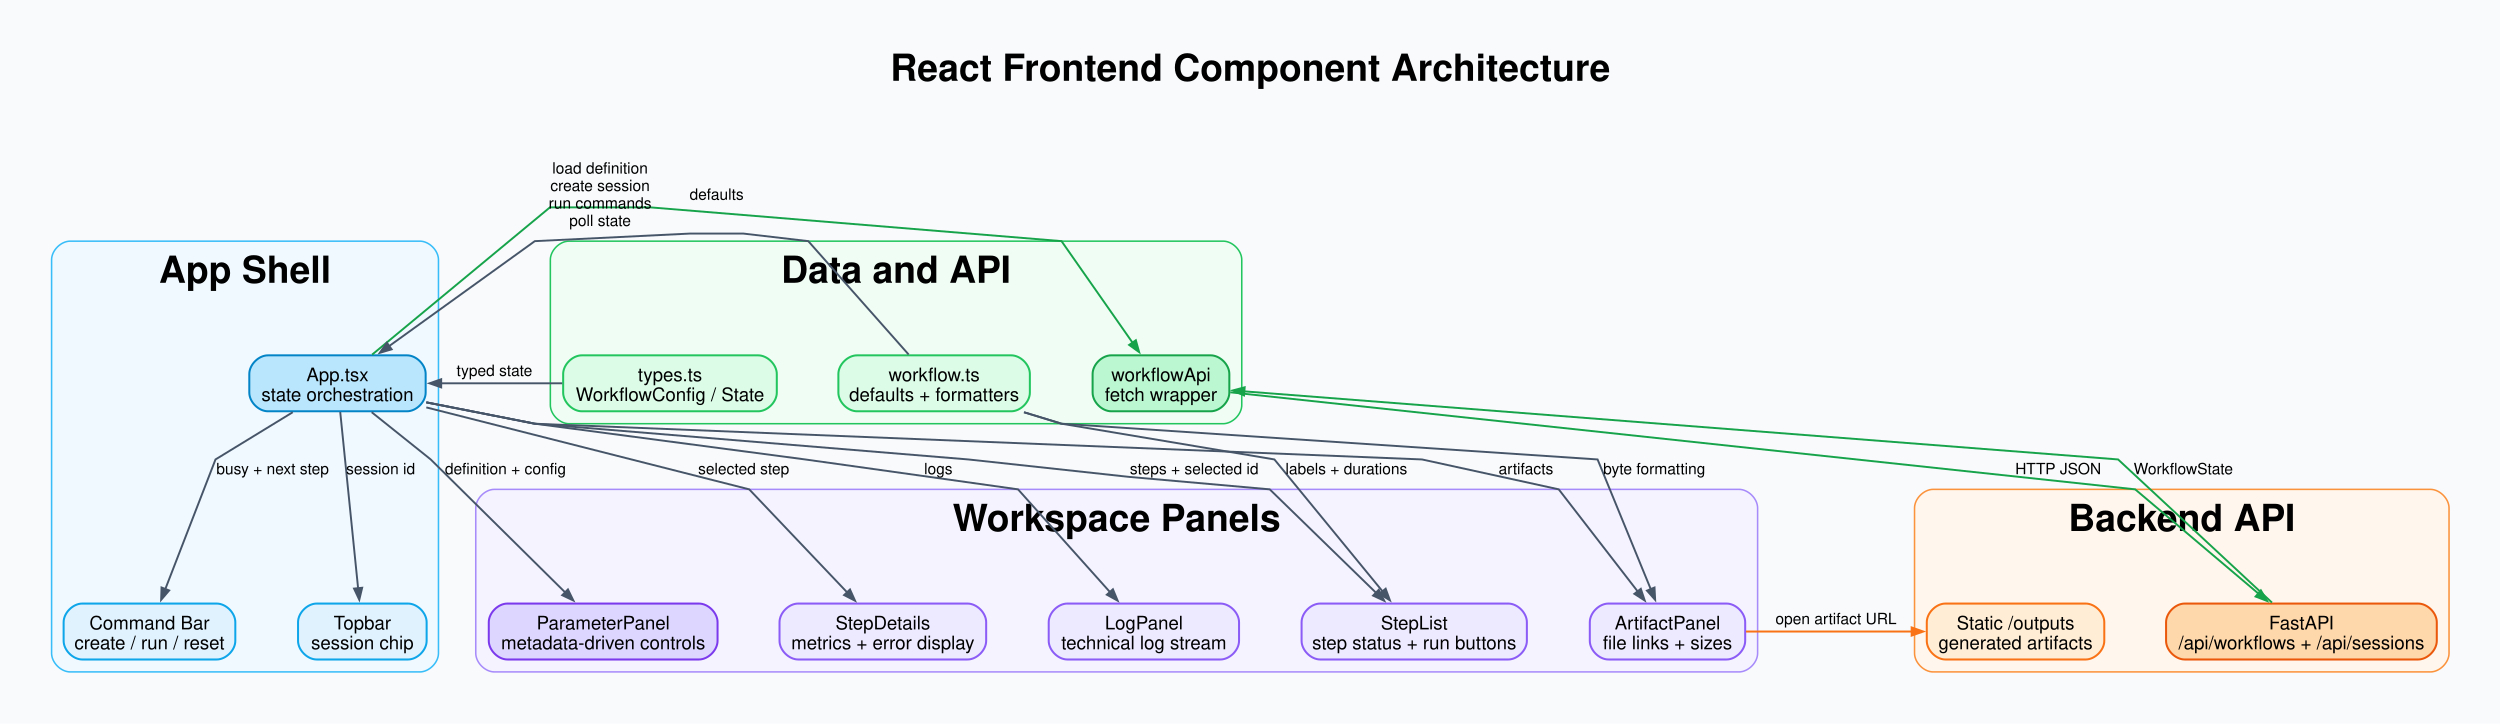
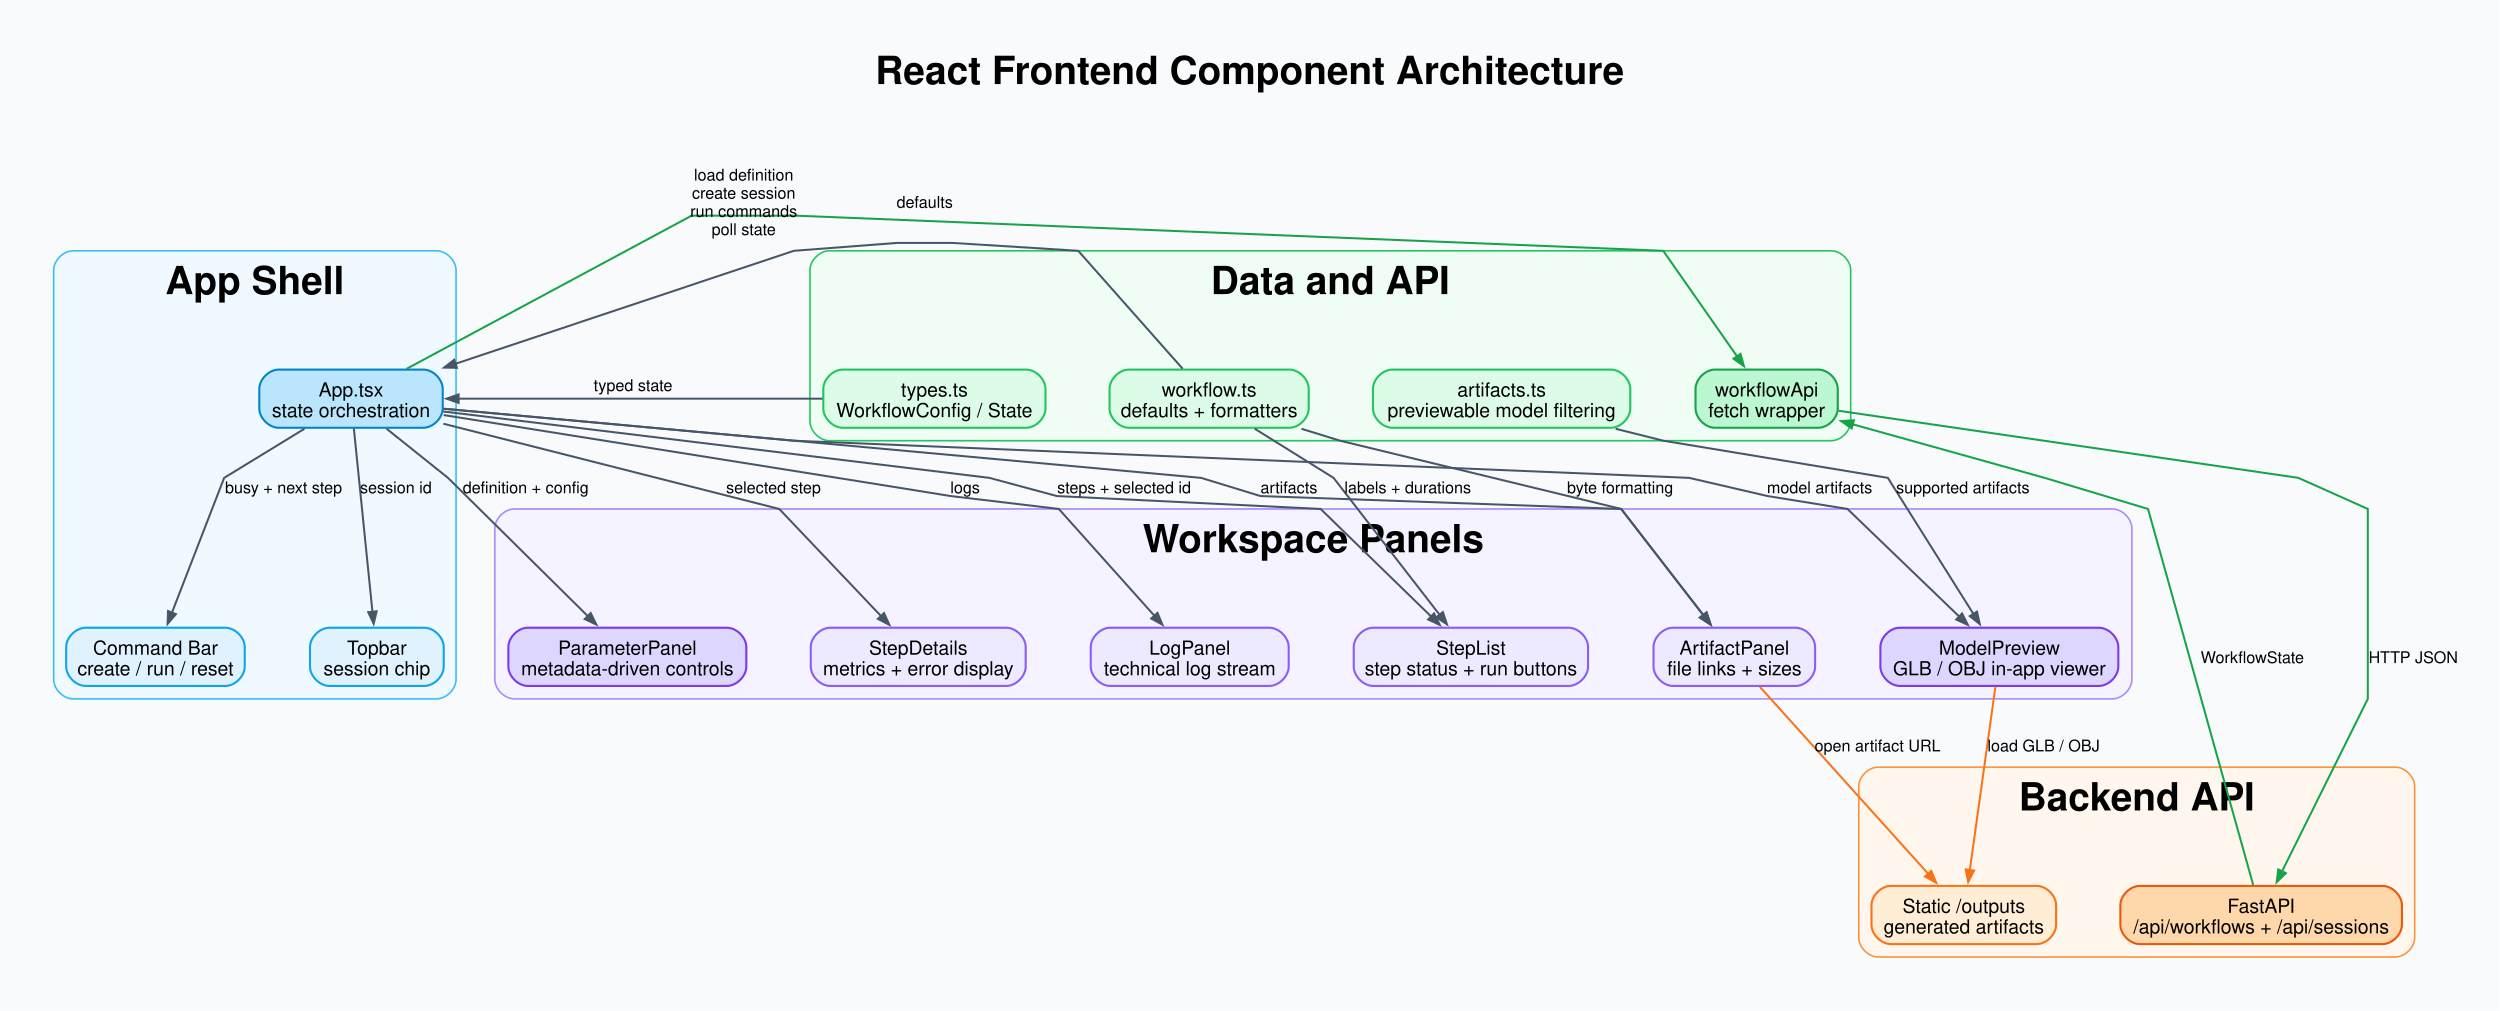
- <svg xmlns="http://www.w3.org/2000/svg" width="1609pt" height="466pt" viewBox="0.00 0.00 1609.00 466.00">
-   <g id="graph0" class="graph" transform="scale(1 1) rotate(0) translate(25.2 440.45)">
-     <polygon fill="#f8fafc" stroke="none" points="-25.2,25.2 -25.2,-440.45 1584.2,-440.45 1584.2,25.2 -25.2,25.2" />
-     <text xml:space="preserve" text-anchor="middle" x="779.5" y="-388.45" font-family="Helvetica,sans-Serif" font-weight="bold" font-size="24.00">React Frontend Component Architecture</text>
+ <svg xmlns="http://www.w3.org/2000/svg" width="1547pt" height="625pt" viewBox="0.00 0.00 1547.00 625.00">
+   <g id="graph0" class="graph" transform="scale(1 1) rotate(0) translate(25.2 600.2)">
+     <polygon fill="#f8fafc" stroke="none" points="-25.2,25.2 -25.2,-600.2 1521.45,-600.2 1521.45,25.2 -25.2,25.2" />
+     <text xml:space="preserve" text-anchor="middle" x="748.12" y="-548.2" font-family="Helvetica,sans-Serif" font-weight="bold" font-size="24.00">React Frontend Component Architecture</text>
    <g id="clust1" class="cluster">
-       <path fill="#f0f9ff" stroke="#38bdf8" d="M20,-8C20,-8 245,-8 245,-8 251,-8 257,-14 257,-20 257,-20 257,-273.25 257,-273.25 257,-279.25 251,-285.25 245,-285.25 245,-285.25 20,-285.25 20,-285.25 14,-285.25 8,-279.25 8,-273.25 8,-273.25 8,-20 8,-20 8,-14 14,-8 20,-8" />
-       <text xml:space="preserve" text-anchor="middle" x="132.5" y="-258.45" font-family="Helvetica,sans-Serif" font-weight="bold" font-size="24.00">App Shell</text>
+       <path fill="#f0f9ff" stroke="#38bdf8" d="M20,-167.75C20,-167.75 245,-167.75 245,-167.75 251,-167.75 257,-173.75 257,-179.75 257,-179.75 257,-433 257,-433 257,-439 251,-445 245,-445 245,-445 20,-445 20,-445 14,-445 8,-439 8,-433 8,-433 8,-179.75 8,-179.75 8,-173.75 14,-167.75 20,-167.75" />
+       <text xml:space="preserve" text-anchor="middle" x="132.5" y="-418.2" font-family="Helvetica,sans-Serif" font-weight="bold" font-size="24.00">App Shell</text>
    </g>
    <g id="clust2" class="cluster">
-       <path fill="#f0fdf4" stroke="#22c55e" d="M341,-167.75C341,-167.75 762,-167.75 762,-167.75 768,-167.75 774,-173.75 774,-179.75 774,-179.75 774,-273.25 774,-273.25 774,-279.25 768,-285.25 762,-285.25 762,-285.25 341,-285.25 341,-285.25 335,-285.25 329,-279.25 329,-273.25 329,-273.25 329,-179.75 329,-179.75 329,-173.75 335,-167.75 341,-167.75" />
-       <text xml:space="preserve" text-anchor="middle" x="551.5" y="-258.45" font-family="Helvetica,sans-Serif" font-weight="bold" font-size="24.00">Data and API</text>
+       <path fill="#f0fdf4" stroke="#22c55e" d="M488,-327.5C488,-327.5 1108,-327.5 1108,-327.5 1114,-327.5 1120,-333.5 1120,-339.5 1120,-339.5 1120,-433 1120,-433 1120,-439 1114,-445 1108,-445 1108,-445 488,-445 488,-445 482,-445 476,-439 476,-433 476,-433 476,-339.5 476,-339.5 476,-333.5 482,-327.5 488,-327.5" />
+       <text xml:space="preserve" text-anchor="middle" x="798" y="-418.2" font-family="Helvetica,sans-Serif" font-weight="bold" font-size="24.00">Data and API</text>
    </g>
    <g id="clust3" class="cluster">
-       <path fill="#f5f3ff" stroke="#a78bfa" d="M293,-8C293,-8 1094,-8 1094,-8 1100,-8 1106,-14 1106,-20 1106,-20 1106,-113.5 1106,-113.5 1106,-119.5 1100,-125.5 1094,-125.5 1094,-125.5 293,-125.5 293,-125.5 287,-125.5 281,-119.5 281,-113.5 281,-113.5 281,-20 281,-20 281,-14 287,-8 293,-8" />
-       <text xml:space="preserve" text-anchor="middle" x="693.5" y="-98.7" font-family="Helvetica,sans-Serif" font-weight="bold" font-size="24.00">Workspace Panels</text>
+       <path fill="#f5f3ff" stroke="#a78bfa" d="M293,-167.75C293,-167.75 1282,-167.75 1282,-167.75 1288,-167.75 1294,-173.75 1294,-179.75 1294,-179.75 1294,-273.25 1294,-273.25 1294,-279.25 1288,-285.25 1282,-285.25 1282,-285.25 293,-285.25 293,-285.25 287,-285.25 281,-279.25 281,-273.25 281,-273.25 281,-179.75 281,-179.75 281,-173.75 287,-167.75 293,-167.75" />
+       <text xml:space="preserve" text-anchor="middle" x="787.5" y="-258.45" font-family="Helvetica,sans-Serif" font-weight="bold" font-size="24.00">Workspace Panels</text>
    </g>
    <g id="clust4" class="cluster">
-       <path fill="#fff7ed" stroke="#fb923c" d="M1219,-8C1219,-8 1539,-8 1539,-8 1545,-8 1551,-14 1551,-20 1551,-20 1551,-113.5 1551,-113.5 1551,-119.5 1545,-125.5 1539,-125.5 1539,-125.5 1219,-125.5 1219,-125.5 1213,-125.5 1207,-119.5 1207,-113.5 1207,-113.5 1207,-20 1207,-20 1207,-14 1213,-8 1219,-8" />
-       <text xml:space="preserve" text-anchor="middle" x="1379" y="-98.7" font-family="Helvetica,sans-Serif" font-weight="bold" font-size="24.00">Backend API</text>
+       <path fill="#fff7ed" stroke="#fb923c" d="M1137,-8C1137,-8 1457,-8 1457,-8 1463,-8 1469,-14 1469,-20 1469,-20 1469,-113.5 1469,-113.5 1469,-119.5 1463,-125.5 1457,-125.5 1457,-125.5 1137,-125.5 1137,-125.5 1131,-125.5 1125,-119.5 1125,-113.5 1125,-113.5 1125,-20 1125,-20 1125,-14 1131,-8 1137,-8" />
+       <text xml:space="preserve" text-anchor="middle" x="1297" y="-98.7" font-family="Helvetica,sans-Serif" font-weight="bold" font-size="24.00">Backend API</text>
    </g>
    <g id="node1" class="node">
-       <path fill="#bae6fd" stroke="#0284c7" stroke-width="1.3" d="M236.75,-211.75C236.75,-211.75 147.25,-211.75 147.25,-211.75 141.25,-211.75 135.25,-205.75 135.25,-199.75 135.25,-199.75 135.25,-187.75 135.25,-187.75 135.25,-181.75 141.25,-175.75 147.25,-175.75 147.25,-175.75 236.75,-175.75 236.75,-175.75 242.75,-175.75 248.75,-181.75 248.75,-187.75 248.75,-187.75 248.75,-199.75 248.75,-199.75 248.75,-205.75 242.75,-211.75 236.75,-211.75" />
-       <text xml:space="preserve" text-anchor="middle" x="192" y="-195.1" font-family="Helvetica,sans-Serif" font-size="12.00">App.tsx</text>
-       <text xml:space="preserve" text-anchor="middle" x="192" y="-182.35" font-family="Helvetica,sans-Serif" font-size="12.00">state orchestration</text>
+       <path fill="#bae6fd" stroke="#0284c7" stroke-width="1.3" d="M236.75,-371.5C236.75,-371.5 147.25,-371.5 147.25,-371.5 141.25,-371.5 135.25,-365.5 135.25,-359.5 135.25,-359.5 135.25,-347.5 135.25,-347.5 135.25,-341.5 141.25,-335.5 147.25,-335.5 147.25,-335.5 236.75,-335.5 236.75,-335.5 242.75,-335.5 248.75,-341.5 248.75,-347.5 248.75,-347.5 248.75,-359.5 248.75,-359.5 248.75,-365.5 242.75,-371.5 236.75,-371.5" />
+       <text xml:space="preserve" text-anchor="middle" x="192" y="-354.85" font-family="Helvetica,sans-Serif" font-size="12.00">App.tsx</text>
+       <text xml:space="preserve" text-anchor="middle" x="192" y="-342.1" font-family="Helvetica,sans-Serif" font-size="12.00">state orchestration</text>
    </g>
    <g id="node2" class="node">
-       <path fill="#e0f2fe" stroke="#0ea5e9" stroke-width="1.3" d="M237.38,-52C237.38,-52 178.62,-52 178.62,-52 172.62,-52 166.62,-46 166.62,-40 166.62,-40 166.62,-28 166.62,-28 166.62,-22 172.62,-16 178.62,-16 178.62,-16 237.38,-16 237.38,-16 243.38,-16 249.38,-22 249.38,-28 249.38,-28 249.38,-40 249.38,-40 249.38,-46 243.38,-52 237.38,-52" />
-       <text xml:space="preserve" text-anchor="middle" x="208" y="-35.35" font-family="Helvetica,sans-Serif" font-size="12.00">Topbar</text>
-       <text xml:space="preserve" text-anchor="middle" x="208" y="-22.6" font-family="Helvetica,sans-Serif" font-size="12.00">session chip</text>
+       <path fill="#e0f2fe" stroke="#0ea5e9" stroke-width="1.3" d="M237.38,-211.75C237.38,-211.75 178.62,-211.75 178.62,-211.75 172.62,-211.75 166.62,-205.75 166.62,-199.75 166.62,-199.75 166.62,-187.75 166.62,-187.75 166.62,-181.75 172.62,-175.75 178.62,-175.75 178.62,-175.75 237.38,-175.75 237.38,-175.75 243.38,-175.75 249.38,-181.75 249.38,-187.75 249.38,-187.75 249.38,-199.75 249.38,-199.75 249.38,-205.75 243.38,-211.75 237.38,-211.75" />
+       <text xml:space="preserve" text-anchor="middle" x="208" y="-195.1" font-family="Helvetica,sans-Serif" font-size="12.00">Topbar</text>
+       <text xml:space="preserve" text-anchor="middle" x="208" y="-182.35" font-family="Helvetica,sans-Serif" font-size="12.00">session chip</text>
    </g>
    <g id="edge1" class="edge">
-       <path fill="none" stroke="#475569" stroke-width="1.25" d="M193.77,-175.27C196.56,-147.79 201.99,-94.29 205.27,-61.89" />
-       <polygon fill="#475569" stroke="#475569" stroke-width="1.25" points="207.88,-62.17 206.03,-54.45 202.66,-61.64 207.88,-62.17" />
-       <text xml:space="preserve" text-anchor="middle" x="219.76" y="-135.25" font-family="Helvetica,sans-Serif" font-size="10.00">session id</text>
+       <path fill="none" stroke="#475569" stroke-width="1.25" d="M193.77,-335.02C196.56,-307.54 201.99,-254.04 205.27,-221.64" />
+       <polygon fill="#475569" stroke="#475569" stroke-width="1.25" points="207.88,-221.92 206.03,-214.2 202.66,-221.39 207.88,-221.92" />
+       <text xml:space="preserve" text-anchor="middle" x="219.76" y="-295" font-family="Helvetica,sans-Serif" font-size="10.00">session id</text>
    </g>
    <g id="node3" class="node">
-       <path fill="#e0f2fe" stroke="#0ea5e9" stroke-width="1.3" d="M114.25,-52C114.25,-52 27.75,-52 27.75,-52 21.75,-52 15.75,-46 15.75,-40 15.75,-40 15.75,-28 15.75,-28 15.75,-22 21.75,-16 27.75,-16 27.75,-16 114.25,-16 114.25,-16 120.25,-16 126.25,-22 126.25,-28 126.25,-28 126.25,-40 126.25,-40 126.25,-46 120.25,-52 114.25,-52" />
-       <text xml:space="preserve" text-anchor="middle" x="71" y="-35.35" font-family="Helvetica,sans-Serif" font-size="12.00">Command Bar</text>
-       <text xml:space="preserve" text-anchor="middle" x="71" y="-22.6" font-family="Helvetica,sans-Serif" font-size="12.00">create / run / reset</text>
+       <path fill="#e0f2fe" stroke="#0ea5e9" stroke-width="1.3" d="M114.25,-211.75C114.25,-211.75 27.75,-211.75 27.75,-211.75 21.75,-211.75 15.75,-205.75 15.75,-199.75 15.75,-199.75 15.75,-187.75 15.75,-187.75 15.75,-181.75 21.75,-175.75 27.75,-175.75 27.75,-175.75 114.25,-175.75 114.25,-175.75 120.25,-175.75 126.25,-181.75 126.25,-187.75 126.25,-187.75 126.25,-199.75 126.25,-199.75 126.25,-205.75 120.25,-211.75 114.25,-211.75" />
+       <text xml:space="preserve" text-anchor="middle" x="71" y="-195.1" font-family="Helvetica,sans-Serif" font-size="12.00">Command Bar</text>
+       <text xml:space="preserve" text-anchor="middle" x="71" y="-182.35" font-family="Helvetica,sans-Serif" font-size="12.00">create / run / reset</text>
    </g>
    <g id="edge2" class="edge">
-       <path fill="none" stroke="#475569" stroke-width="1.25" d="M163.22,-175.15C140.81,-161.45 113.5,-144.75 113.5,-144.75 113.5,-144.75 93.73,-93.71 81.16,-61.24" />
-       <polygon fill="#475569" stroke="#475569" stroke-width="1.25" points="83.67,-60.44 78.51,-54.4 78.77,-62.34 83.67,-60.44" />
-       <text xml:space="preserve" text-anchor="middle" x="150.25" y="-135.25" font-family="Helvetica,sans-Serif" font-size="10.00">busy + next step</text>
+       <path fill="none" stroke="#475569" stroke-width="1.25" d="M163.22,-334.9C140.81,-321.2 113.5,-304.5 113.5,-304.5 113.5,-304.5 93.73,-253.46 81.16,-220.99" />
+       <polygon fill="#475569" stroke="#475569" stroke-width="1.25" points="83.67,-220.19 78.51,-214.15 78.77,-222.09 83.67,-220.19" />
+       <text xml:space="preserve" text-anchor="middle" x="150.25" y="-295" font-family="Helvetica,sans-Serif" font-size="10.00">busy + next step</text>
    </g>
    <g id="node4" class="node">
-       <path fill="#bbf7d0" stroke="#16a34a" stroke-width="1.3" d="M754,-211.75C754,-211.75 690,-211.75 690,-211.75 684,-211.75 678,-205.75 678,-199.75 678,-199.75 678,-187.75 678,-187.75 678,-181.75 684,-175.75 690,-175.75 690,-175.75 754,-175.75 754,-175.75 760,-175.75 766,-181.75 766,-187.75 766,-187.75 766,-199.75 766,-199.75 766,-205.75 760,-211.75 754,-211.75" />
-       <text xml:space="preserve" text-anchor="middle" x="722" y="-195.1" font-family="Helvetica,sans-Serif" font-size="12.00">workflowApi</text>
-       <text xml:space="preserve" text-anchor="middle" x="722" y="-182.35" font-family="Helvetica,sans-Serif" font-size="12.00">fetch wrapper</text>
+       <path fill="#bbf7d0" stroke="#16a34a" stroke-width="1.3" d="M1100,-371.5C1100,-371.5 1036,-371.5 1036,-371.5 1030,-371.5 1024,-365.5 1024,-359.5 1024,-359.5 1024,-347.5 1024,-347.5 1024,-341.5 1030,-335.5 1036,-335.5 1036,-335.5 1100,-335.5 1100,-335.5 1106,-335.5 1112,-341.5 1112,-347.5 1112,-347.5 1112,-359.5 1112,-359.5 1112,-365.5 1106,-371.5 1100,-371.5" />
+       <text xml:space="preserve" text-anchor="middle" x="1068" y="-354.85" font-family="Helvetica,sans-Serif" font-size="12.00">workflowApi</text>
+       <text xml:space="preserve" text-anchor="middle" x="1068" y="-342.1" font-family="Helvetica,sans-Serif" font-size="12.00">fetch wrapper</text>
+     </g>
+     <g id="edge9" class="edge">
+       <path fill="none" stroke="#16a34a" stroke-width="1.25" d="M226.33,-371.95C286.05,-404.04 402.75,-466.75 402.75,-466.75 402.75,-466.75 467.25,-466.75 467.25,-466.75 467.25,-466.75 1004,-445 1004,-445 1004,-445 1030.8,-406.69 1049.71,-379.65" />
+       <polygon fill="#16a34a" stroke="#16a34a" stroke-width="1.25" points="1051.82,-381.22 1053.96,-373.57 1047.51,-378.21 1051.82,-381.22" />
+       <text xml:space="preserve" text-anchor="middle" x="435" y="-488.5" font-family="Helvetica,sans-Serif" font-size="10.00">load definition</text>
+       <text xml:space="preserve" text-anchor="middle" x="435" y="-477.25" font-family="Helvetica,sans-Serif" font-size="10.00">create session</text>
+       <text xml:space="preserve" text-anchor="middle" x="435" y="-466" font-family="Helvetica,sans-Serif" font-size="10.00">run commands</text>
+       <text xml:space="preserve" text-anchor="middle" x="435" y="-454.75" font-family="Helvetica,sans-Serif" font-size="10.00">poll state</text>
+     </g>
+     <g id="node8" class="node">
+       <path fill="#ddd6fe" stroke="#7c3aed" stroke-width="1.3" d="M424.62,-211.75C424.62,-211.75 301.38,-211.75 301.38,-211.75 295.38,-211.75 289.38,-205.75 289.38,-199.75 289.38,-199.75 289.38,-187.75 289.38,-187.75 289.38,-181.75 295.38,-175.75 301.38,-175.75 301.38,-175.75 424.62,-175.75 424.62,-175.75 430.62,-175.75 436.62,-181.75 436.62,-187.75 436.62,-187.75 436.62,-199.75 436.62,-199.75 436.62,-205.75 430.62,-211.75 424.62,-211.75" />
+       <text xml:space="preserve" text-anchor="middle" x="363" y="-195.1" font-family="Helvetica,sans-Serif" font-size="12.00">ParameterPanel</text>
+       <text xml:space="preserve" text-anchor="middle" x="363" y="-182.35" font-family="Helvetica,sans-Serif" font-size="12.00">metadata-driven controls</text>
+     </g>
+     <g id="edge3" class="edge">
+       <path fill="none" stroke="#475569" stroke-width="1.25" d="M214,-334.9C231.13,-321.2 252,-304.5 252,-304.5 252,-304.5 305.85,-251.25 338.54,-218.93" />
+       <polygon fill="#475569" stroke="#475569" stroke-width="1.25" points="340.33,-220.85 343.82,-213.71 336.64,-217.12 340.33,-220.85" />
+       <text xml:space="preserve" text-anchor="middle" x="300.12" y="-295" font-family="Helvetica,sans-Serif" font-size="10.00">definition + config</text>
+     </g>
+     <g id="node9" class="node">
+       <path fill="#ede9fe" stroke="#8b5cf6" stroke-width="1.3" d="M945.5,-211.75C945.5,-211.75 824.5,-211.75 824.5,-211.75 818.5,-211.75 812.5,-205.75 812.5,-199.75 812.5,-199.75 812.5,-187.75 812.5,-187.75 812.5,-181.75 818.5,-175.75 824.5,-175.75 824.5,-175.75 945.5,-175.75 945.5,-175.75 951.5,-175.75 957.5,-181.75 957.5,-187.75 957.5,-187.75 957.5,-199.75 957.5,-199.75 957.5,-205.75 951.5,-211.75 945.5,-211.75" />
+       <text xml:space="preserve" text-anchor="middle" x="885" y="-195.1" font-family="Helvetica,sans-Serif" font-size="12.00">StepList</text>
+       <text xml:space="preserve" text-anchor="middle" x="885" y="-182.35" font-family="Helvetica,sans-Serif" font-size="12.00">step status + run buttons</text>
+     </g>
+     <g id="edge4" class="edge">
+       <path fill="none" stroke="#475569" stroke-width="1.25" d="M249.01,-345.57C358.4,-332.28 587,-304.5 587,-304.5 587,-304.5 628.75,-293.25 628.75,-293.25 628.75,-293.25 792,-285.25 792,-285.25 792,-285.25 832.83,-245.52 860.38,-218.71" />
+       <polygon fill="#475569" stroke="#475569" stroke-width="1.25" points="862.17,-220.63 865.71,-213.52 858.51,-216.87 862.17,-220.63" />
+       <text xml:space="preserve" text-anchor="middle" x="670.38" y="-295" font-family="Helvetica,sans-Serif" font-size="10.00">steps + selected id</text>
+     </g>
+     <g id="node10" class="node">
+       <path fill="#ede9fe" stroke="#8b5cf6" stroke-width="1.3" d="M597.5,-211.75C597.5,-211.75 488.5,-211.75 488.5,-211.75 482.5,-211.75 476.5,-205.75 476.5,-199.75 476.5,-199.75 476.5,-187.75 476.5,-187.75 476.5,-181.75 482.5,-175.75 488.5,-175.75 488.5,-175.75 597.5,-175.75 597.5,-175.75 603.5,-175.75 609.5,-181.75 609.5,-187.75 609.5,-187.75 609.5,-199.75 609.5,-199.75 609.5,-205.75 603.5,-211.75 597.5,-211.75" />
+       <text xml:space="preserve" text-anchor="middle" x="543" y="-195.1" font-family="Helvetica,sans-Serif" font-size="12.00">StepDetails</text>
+       <text xml:space="preserve" text-anchor="middle" x="543" y="-182.35" font-family="Helvetica,sans-Serif" font-size="12.00">metrics + error display</text>
+     </g>
+     <g id="edge5" class="edge">
+       <path fill="none" stroke="#475569" stroke-width="1.25" d="M249.17,-337.99C327.08,-318.22 457,-285.25 457,-285.25 457,-285.25 494.76,-245.52 520.24,-218.71" />
+       <polygon fill="#475569" stroke="#475569" stroke-width="1.25" points="521.85,-220.82 525.12,-213.57 518.05,-217.2 521.85,-220.82" />
+       <text xml:space="preserve" text-anchor="middle" x="453.42" y="-295" font-family="Helvetica,sans-Serif" font-size="10.00">selected step</text>
+     </g>
+     <g id="node11" class="node">
+       <path fill="#ddd6fe" stroke="#7c3aed" stroke-width="1.3" d="M1273.62,-211.75C1273.62,-211.75 1150.38,-211.75 1150.38,-211.75 1144.38,-211.75 1138.38,-205.75 1138.38,-199.75 1138.38,-199.75 1138.38,-187.75 1138.38,-187.75 1138.38,-181.75 1144.38,-175.75 1150.38,-175.75 1150.38,-175.75 1273.62,-175.75 1273.62,-175.75 1279.62,-175.75 1285.62,-181.75 1285.62,-187.75 1285.62,-187.75 1285.62,-199.75 1285.62,-199.75 1285.62,-205.75 1279.62,-211.75 1273.62,-211.75" />
+       <text xml:space="preserve" text-anchor="middle" x="1212" y="-195.1" font-family="Helvetica,sans-Serif" font-size="12.00">ModelPreview</text>
+       <text xml:space="preserve" text-anchor="middle" x="1212" y="-182.35" font-family="Helvetica,sans-Serif" font-size="12.00">GLB / OBJ in-app viewer</text>
+     </g>
+     <g id="edge6" class="edge">
+       <path fill="none" stroke="#475569" stroke-width="1.25" d="M249.11,-347.29C329.41,-339.96 466,-327.5 466,-327.5 466,-327.5 1020,-304.5 1020,-304.5 1020,-304.5 1068.5,-293.25 1068.5,-293.25 1068.5,-293.25 1118,-285.25 1118,-285.25 1118,-285.25 1159.27,-245.52 1187.12,-218.71" />
+       <polygon fill="#475569" stroke="#475569" stroke-width="1.25" points="1188.93,-220.6 1192.51,-213.51 1185.29,-216.82 1188.93,-220.6" />
+       <text xml:space="preserve" text-anchor="middle" x="1100.75" y="-295" font-family="Helvetica,sans-Serif" font-size="10.00">model artifacts</text>
+     </g>
+     <g id="node12" class="node">
+       <path fill="#ede9fe" stroke="#8b5cf6" stroke-width="1.3" d="M1086,-211.75C1086,-211.75 1010,-211.75 1010,-211.75 1004,-211.75 998,-205.75 998,-199.75 998,-199.75 998,-187.75 998,-187.75 998,-181.75 1004,-175.75 1010,-175.75 1010,-175.75 1086,-175.75 1086,-175.75 1092,-175.75 1098,-181.75 1098,-187.75 1098,-187.75 1098,-199.75 1098,-199.75 1098,-205.75 1092,-211.75 1086,-211.75" />
+       <text xml:space="preserve" text-anchor="middle" x="1048" y="-195.1" font-family="Helvetica,sans-Serif" font-size="12.00">ArtifactPanel</text>
+       <text xml:space="preserve" text-anchor="middle" x="1048" y="-182.35" font-family="Helvetica,sans-Serif" font-size="12.00">file links + sizes</text>
+     </g>
+     <g id="edge7" class="edge">
+       <path fill="none" stroke="#475569" stroke-width="1.25" d="M249.29,-347.27C385.62,-334.83 718,-304.5 718,-304.5 718,-304.5 754.75,-293.25 754.75,-293.25 754.75,-293.25 978,-285.25 978,-285.25 978,-285.25 1008.21,-246.19 1028.94,-219.39" />
+       <polygon fill="#475569" stroke="#475569" stroke-width="1.25" points="1030.83,-221.23 1033.35,-213.7 1026.68,-218.02 1030.83,-221.23" />
+       <text xml:space="preserve" text-anchor="middle" x="772.38" y="-295" font-family="Helvetica,sans-Serif" font-size="10.00">artifacts</text>
+     </g>
+     <g id="node13" class="node">
+       <path fill="#ede9fe" stroke="#8b5cf6" stroke-width="1.3" d="M760.25,-211.75C760.25,-211.75 661.75,-211.75 661.75,-211.75 655.75,-211.75 649.75,-205.75 649.75,-199.75 649.75,-199.75 649.75,-187.75 649.75,-187.75 649.75,-181.75 655.75,-175.75 661.75,-175.75 661.75,-175.75 760.25,-175.75 760.25,-175.75 766.25,-175.75 772.25,-181.75 772.25,-187.75 772.25,-187.75 772.25,-199.75 772.25,-199.75 772.25,-205.75 766.25,-211.75 760.25,-211.75" />
+       <text xml:space="preserve" text-anchor="middle" x="711" y="-195.1" font-family="Helvetica,sans-Serif" font-size="12.00">LogPanel</text>
+       <text xml:space="preserve" text-anchor="middle" x="711" y="-182.35" font-family="Helvetica,sans-Serif" font-size="12.00">technical log stream</text>
    </g>
    <g id="edge8" class="edge">
-       <path fill="none" stroke="#16a34a" stroke-width="1.25" d="M214.28,-212.2C253.03,-244.29 328.75,-307 328.75,-307 328.75,-307 393.25,-307 393.25,-307 393.25,-307 658,-285.25 658,-285.25 658,-285.25 684.8,-246.94 703.71,-219.9" />
-       <polygon fill="#16a34a" stroke="#16a34a" stroke-width="1.25" points="705.82,-221.47 707.96,-213.82 701.51,-218.46 705.82,-221.47" />
-       <text xml:space="preserve" text-anchor="middle" x="361" y="-328.75" font-family="Helvetica,sans-Serif" font-size="10.00">load definition</text>
-       <text xml:space="preserve" text-anchor="middle" x="361" y="-317.5" font-family="Helvetica,sans-Serif" font-size="10.00">create session</text>
-       <text xml:space="preserve" text-anchor="middle" x="361" y="-306.25" font-family="Helvetica,sans-Serif" font-size="10.00">run commands</text>
-       <text xml:space="preserve" text-anchor="middle" x="361" y="-295" font-family="Helvetica,sans-Serif" font-size="10.00">poll state</text>
+       <path fill="none" stroke="#475569" stroke-width="1.25" d="M249.32,-343.36C336.66,-329.43 493,-304.5 493,-304.5 493,-304.5 563,-293.25 563,-293.25 563,-293.25 630,-285.25 630,-285.25 630,-285.25 665.26,-245.85 689.25,-219.05" />
+       <polygon fill="#475569" stroke="#475569" stroke-width="1.25" points="691.07,-220.95 694.12,-213.61 687.16,-217.45 691.07,-220.95" />
+       <text xml:space="preserve" text-anchor="middle" x="572" y="-295" font-family="Helvetica,sans-Serif" font-size="10.00">logs</text>
+     </g>
+     <g id="node14" class="node">
+       <path fill="#fed7aa" stroke="#ea580c" stroke-width="1.3" d="M1449.12,-52C1449.12,-52 1298.88,-52 1298.88,-52 1292.88,-52 1286.88,-46 1286.88,-40 1286.88,-40 1286.88,-28 1286.88,-28 1286.88,-22 1292.88,-16 1298.88,-16 1298.88,-16 1449.12,-16 1449.12,-16 1455.12,-16 1461.12,-22 1461.12,-28 1461.12,-28 1461.12,-40 1461.12,-40 1461.12,-46 1455.12,-52 1449.12,-52" />
+       <text xml:space="preserve" text-anchor="middle" x="1374" y="-35.35" font-family="Helvetica,sans-Serif" font-size="12.00">FastAPI</text>
+       <text xml:space="preserve" text-anchor="middle" x="1374" y="-22.6" font-family="Helvetica,sans-Serif" font-size="12.00">/api/workflows + /api/sessions</text>
+     </g>
+     <g id="edge10" class="edge">
+       <path fill="none" stroke="#16a34a" stroke-width="1.25" d="M1112.37,-346.03C1202.17,-332.92 1397,-304.5 1397,-304.5 1397,-304.5 1440,-285.25 1440,-285.25 1440,-285.25 1440,-167.75 1440,-167.75 1440,-167.75 1406.05,-99.46 1386.85,-60.84" />
+       <polygon fill="#16a34a" stroke="#16a34a" stroke-width="1.25" points="1389.3,-59.87 1383.61,-54.32 1384.6,-62.21 1389.3,-59.87" />
+       <text xml:space="preserve" text-anchor="middle" x="1468.12" y="-189.88" font-family="Helvetica,sans-Serif" font-size="10.00">HTTP JSON</text>
+     </g>
+     <g id="node5" class="node">
+       <path fill="#dcfce7" stroke="#22c55e" stroke-width="1.3" d="M609.75,-371.5C609.75,-371.5 496.25,-371.5 496.25,-371.5 490.25,-371.5 484.25,-365.5 484.25,-359.5 484.25,-359.5 484.25,-347.5 484.25,-347.5 484.25,-341.5 490.25,-335.5 496.25,-335.5 496.25,-335.5 609.75,-335.5 609.75,-335.5 615.75,-335.5 621.75,-341.5 621.75,-347.5 621.75,-347.5 621.75,-359.5 621.75,-359.5 621.75,-365.5 615.75,-371.5 609.75,-371.5" />
+       <text xml:space="preserve" text-anchor="middle" x="553" y="-354.85" font-family="Helvetica,sans-Serif" font-size="12.00">types.ts</text>
+       <text xml:space="preserve" text-anchor="middle" x="553" y="-342.1" font-family="Helvetica,sans-Serif" font-size="12.00">WorkflowConfig / State</text>
+     </g>
+     <g id="edge14" class="edge">
+       <path fill="none" stroke="#475569" stroke-width="1.25" d="M483.72,-353.5C418.78,-353.5 322.38,-353.5 258.4,-353.5" />
+       <polygon fill="#475569" stroke="#475569" stroke-width="1.25" points="258.59,-350.88 251.09,-353.5 258.59,-356.13 258.59,-350.88" />
+       <text xml:space="preserve" text-anchor="middle" x="366.5" y="-358.25" font-family="Helvetica,sans-Serif" font-size="10.00">typed state</text>
+     </g>
+     <g id="node6" class="node">
+       <path fill="#dcfce7" stroke="#22c55e" stroke-width="1.3" d="M772.62,-371.5C772.62,-371.5 673.38,-371.5 673.38,-371.5 667.38,-371.5 661.38,-365.5 661.38,-359.5 661.38,-359.5 661.38,-347.5 661.38,-347.5 661.38,-341.5 667.38,-335.5 673.38,-335.5 673.38,-335.5 772.62,-335.5 772.62,-335.5 778.62,-335.5 784.62,-341.5 784.62,-347.5 784.62,-347.5 784.62,-359.5 784.62,-359.5 784.62,-365.5 778.62,-371.5 772.62,-371.5" />
+       <text xml:space="preserve" text-anchor="middle" x="723" y="-354.85" font-family="Helvetica,sans-Serif" font-size="12.00">workflow.ts</text>
+       <text xml:space="preserve" text-anchor="middle" x="723" y="-342.1" font-family="Helvetica,sans-Serif" font-size="12.00">defaults + formatters</text>
+     </g>
+     <g id="edge15" class="edge">
+       <path fill="none" stroke="#475569" stroke-width="1.25" d="M706.61,-372.02C682.94,-398.75 642,-445 642,-445 642,-445 564.25,-449.88 564.25,-449.88 564.25,-449.88 529.75,-449.88 529.75,-449.88 529.75,-449.88 466,-445 466,-445 466,-445 337.43,-402.07 256.43,-375.02" />
+       <polygon fill="#475569" stroke="#475569" stroke-width="1.25" points="257.52,-372.61 249.57,-372.73 255.86,-377.59 257.52,-372.61" />
+       <text xml:space="preserve" text-anchor="middle" x="547" y="-471.62" font-family="Helvetica,sans-Serif" font-size="10.00">defaults</text>
+     </g>
+     <g id="edge16" class="edge">
+       <path fill="none" stroke="#475569" stroke-width="1.25" d="M751.23,-334.9C773.21,-321.2 800,-304.5 800,-304.5 800,-304.5 840.55,-252.14 865.64,-219.75" />
+       <polygon fill="#475569" stroke="#475569" stroke-width="1.25" points="867.67,-221.42 870.18,-213.88 863.52,-218.2 867.67,-221.42" />
+       <text xml:space="preserve" text-anchor="middle" x="845.9" y="-295" font-family="Helvetica,sans-Serif" font-size="10.00">labels + durations</text>
+     </g>
+     <g id="edge17" class="edge">
+       <path fill="none" stroke="#475569" stroke-width="1.25" d="M780.14,-334.87C793.54,-330.73 804,-327.5 804,-327.5 804,-327.5 978,-285.25 978,-285.25 978,-285.25 1008.21,-246.19 1028.94,-219.39" />
+       <polygon fill="#475569" stroke="#475569" stroke-width="1.25" points="1030.83,-221.23 1033.35,-213.7 1026.68,-218.02 1030.83,-221.23" />
+       <text xml:space="preserve" text-anchor="middle" x="977.34" y="-295" font-family="Helvetica,sans-Serif" font-size="10.00">byte formatting</text>
    </g>
    <g id="node7" class="node">
-       <path fill="#ddd6fe" stroke="#7c3aed" stroke-width="1.3" d="M424.62,-52C424.62,-52 301.38,-52 301.38,-52 295.38,-52 289.38,-46 289.38,-40 289.38,-40 289.38,-28 289.38,-28 289.38,-22 295.38,-16 301.38,-16 301.38,-16 424.62,-16 424.62,-16 430.62,-16 436.62,-22 436.62,-28 436.62,-28 436.62,-40 436.62,-40 436.62,-46 430.62,-52 424.62,-52" />
-       <text xml:space="preserve" text-anchor="middle" x="363" y="-35.35" font-family="Helvetica,sans-Serif" font-size="12.00">ParameterPanel</text>
-       <text xml:space="preserve" text-anchor="middle" x="363" y="-22.6" font-family="Helvetica,sans-Serif" font-size="12.00">metadata-driven controls</text>
+       <path fill="#dcfce7" stroke="#22c55e" stroke-width="1.3" d="M971.62,-371.5C971.62,-371.5 836.38,-371.5 836.38,-371.5 830.38,-371.5 824.38,-365.5 824.38,-359.5 824.38,-359.5 824.38,-347.5 824.38,-347.5 824.38,-341.5 830.38,-335.5 836.38,-335.5 836.38,-335.5 971.62,-335.5 971.62,-335.5 977.62,-335.5 983.62,-341.5 983.62,-347.5 983.62,-347.5 983.62,-359.5 983.62,-359.5 983.62,-365.5 977.62,-371.5 971.62,-371.5" />
+       <text xml:space="preserve" text-anchor="middle" x="904" y="-354.85" font-family="Helvetica,sans-Serif" font-size="12.00">artifacts.ts</text>
+       <text xml:space="preserve" text-anchor="middle" x="904" y="-342.1" font-family="Helvetica,sans-Serif" font-size="12.00">previewable model filtering</text>
    </g>
-     <g id="edge3" class="edge">
-       <path fill="none" stroke="#475569" stroke-width="1.25" d="M214,-175.15C231.13,-161.45 252,-144.75 252,-144.75 252,-144.75 305.85,-91.5 338.54,-59.18" />
-       <polygon fill="#475569" stroke="#475569" stroke-width="1.25" points="340.33,-61.1 343.82,-53.96 336.64,-57.37 340.33,-61.1" />
-       <text xml:space="preserve" text-anchor="middle" x="300.12" y="-135.25" font-family="Helvetica,sans-Serif" font-size="10.00">definition + config</text>
+     <g id="edge18" class="edge">
+       <path fill="none" stroke="#475569" stroke-width="1.25" d="M974.54,-334.87C991.08,-330.73 1004,-327.5 1004,-327.5 1004,-327.5 1143,-304.5 1143,-304.5 1143,-304.5 1175.64,-252.58 1196.02,-220.16" />
+       <polygon fill="#475569" stroke="#475569" stroke-width="1.25" points="1198.14,-221.73 1199.91,-213.98 1193.69,-218.94 1198.14,-221.73" />
+       <text xml:space="preserve" text-anchor="middle" x="1189.4" y="-295" font-family="Helvetica,sans-Serif" font-size="10.00">supported artifacts</text>
    </g>
-     <g id="node8" class="node">
-       <path fill="#ede9fe" stroke="#8b5cf6" stroke-width="1.3" d="M945.5,-52C945.5,-52 824.5,-52 824.5,-52 818.5,-52 812.5,-46 812.5,-40 812.5,-40 812.5,-28 812.5,-28 812.5,-22 818.5,-16 824.5,-16 824.5,-16 945.5,-16 945.5,-16 951.5,-16 957.5,-22 957.5,-28 957.5,-28 957.5,-40 957.5,-40 957.5,-46 951.5,-52 945.5,-52" />
-       <text xml:space="preserve" text-anchor="middle" x="885" y="-35.35" font-family="Helvetica,sans-Serif" font-size="12.00">StepList</text>
-       <text xml:space="preserve" text-anchor="middle" x="885" y="-22.6" font-family="Helvetica,sans-Serif" font-size="12.00">step status + run buttons</text>
-     </g>
-     <g id="edge4" class="edge">
-       <path fill="none" stroke="#475569" stroke-width="1.25" d="M249.18,-181.49C282.89,-174.86 319,-167.75 319,-167.75 319,-167.75 598,-144.75 598,-144.75 598,-144.75 701.75,-133.5 701.75,-133.5 701.75,-133.5 792,-125.5 792,-125.5 792,-125.5 832.83,-85.77 860.38,-58.96" />
-       <polygon fill="#475569" stroke="#475569" stroke-width="1.25" points="862.17,-60.88 865.71,-53.77 858.51,-57.12 862.17,-60.88" />
-       <text xml:space="preserve" text-anchor="middle" x="743.38" y="-135.25" font-family="Helvetica,sans-Serif" font-size="10.00">steps + selected id</text>
-     </g>
-     <g id="node9" class="node">
-       <path fill="#ede9fe" stroke="#8b5cf6" stroke-width="1.3" d="M597.5,-52C597.5,-52 488.5,-52 488.5,-52 482.5,-52 476.5,-46 476.5,-40 476.5,-40 476.5,-28 476.5,-28 476.5,-22 482.5,-16 488.5,-16 488.5,-16 597.5,-16 597.5,-16 603.5,-16 609.5,-22 609.5,-28 609.5,-28 609.5,-40 609.5,-40 609.5,-46 603.5,-52 597.5,-52" />
-       <text xml:space="preserve" text-anchor="middle" x="543" y="-35.35" font-family="Helvetica,sans-Serif" font-size="12.00">StepDetails</text>
-       <text xml:space="preserve" text-anchor="middle" x="543" y="-22.6" font-family="Helvetica,sans-Serif" font-size="12.00">metrics + error display</text>
-     </g>
-     <g id="edge5" class="edge">
-       <path fill="none" stroke="#475569" stroke-width="1.25" d="M249.17,-178.24C327.08,-158.47 457,-125.5 457,-125.5 457,-125.5 494.76,-85.77 520.24,-58.96" />
-       <polygon fill="#475569" stroke="#475569" stroke-width="1.25" points="521.85,-61.07 525.12,-53.82 518.05,-57.45 521.85,-61.07" />
-       <text xml:space="preserve" text-anchor="middle" x="453.42" y="-135.25" font-family="Helvetica,sans-Serif" font-size="10.00">selected step</text>
-     </g>
-     <g id="node10" class="node">
-       <path fill="#ede9fe" stroke="#8b5cf6" stroke-width="1.3" d="M1086,-52C1086,-52 1010,-52 1010,-52 1004,-52 998,-46 998,-40 998,-40 998,-28 998,-28 998,-22 1004,-16 1010,-16 1010,-16 1086,-16 1086,-16 1092,-16 1098,-22 1098,-28 1098,-28 1098,-40 1098,-40 1098,-46 1092,-52 1086,-52" />
-       <text xml:space="preserve" text-anchor="middle" x="1048" y="-35.35" font-family="Helvetica,sans-Serif" font-size="12.00">ArtifactPanel</text>
-       <text xml:space="preserve" text-anchor="middle" x="1048" y="-22.6" font-family="Helvetica,sans-Serif" font-size="12.00">file links + sizes</text>
-     </g>
-     <g id="edge6" class="edge">
-       <path fill="none" stroke="#475569" stroke-width="1.25" d="M249.18,-181.49C282.89,-174.86 319,-167.75 319,-167.75 319,-167.75 890,-144.75 890,-144.75 890,-144.75 978,-125.5 978,-125.5 978,-125.5 1008.21,-86.44 1028.94,-59.64" />
-       <polygon fill="#475569" stroke="#475569" stroke-width="1.25" points="1030.83,-61.48 1033.35,-53.95 1026.68,-58.27 1030.83,-61.48" />
-       <text xml:space="preserve" text-anchor="middle" x="956.89" y="-135.25" font-family="Helvetica,sans-Serif" font-size="10.00">artifacts</text>
-     </g>
-     <g id="node11" class="node">
-       <path fill="#ede9fe" stroke="#8b5cf6" stroke-width="1.3" d="M760.25,-52C760.25,-52 661.75,-52 661.75,-52 655.75,-52 649.75,-46 649.75,-40 649.75,-40 649.75,-28 649.75,-28 649.75,-22 655.75,-16 661.75,-16 661.75,-16 760.25,-16 760.25,-16 766.25,-16 772.25,-22 772.25,-28 772.25,-28 772.25,-40 772.25,-40 772.25,-46 766.25,-52 760.25,-52" />
-       <text xml:space="preserve" text-anchor="middle" x="711" y="-35.35" font-family="Helvetica,sans-Serif" font-size="12.00">LogPanel</text>
-       <text xml:space="preserve" text-anchor="middle" x="711" y="-22.6" font-family="Helvetica,sans-Serif" font-size="12.00">technical log stream</text>
-     </g>
-     <g id="edge7" class="edge">
-       <path fill="none" stroke="#475569" stroke-width="1.25" d="M249.18,-181.49C282.89,-174.86 319,-167.75 319,-167.75 319,-167.75 493,-144.75 493,-144.75 493,-144.75 630,-125.5 630,-125.5 630,-125.5 665.26,-86.1 689.25,-59.3" />
-       <polygon fill="#475569" stroke="#475569" stroke-width="1.25" points="691.07,-61.2 694.12,-53.86 687.16,-57.7 691.07,-61.2" />
-       <text xml:space="preserve" text-anchor="middle" x="578.7" y="-135.25" font-family="Helvetica,sans-Serif" font-size="10.00">logs</text>
-     </g>
-     <g id="node12" class="node">
-       <path fill="#fed7aa" stroke="#ea580c" stroke-width="1.3" d="M1531.12,-52C1531.12,-52 1380.88,-52 1380.88,-52 1374.88,-52 1368.88,-46 1368.88,-40 1368.88,-40 1368.88,-28 1368.88,-28 1368.88,-22 1374.88,-16 1380.88,-16 1380.88,-16 1531.12,-16 1531.12,-16 1537.12,-16 1543.12,-22 1543.12,-28 1543.12,-28 1543.12,-40 1543.12,-40 1543.12,-46 1537.12,-52 1531.12,-52" />
-       <text xml:space="preserve" text-anchor="middle" x="1456" y="-35.35" font-family="Helvetica,sans-Serif" font-size="12.00">FastAPI</text>
-       <text xml:space="preserve" text-anchor="middle" x="1456" y="-22.6" font-family="Helvetica,sans-Serif" font-size="12.00">/api/workflows + /api/sessions</text>
-     </g>
-     <g id="edge9" class="edge">
-       <path fill="none" stroke="#16a34a" stroke-width="1.25" d="M766.59,-187.97C909.83,-172.6 1349,-125.5 1349,-125.5 1349,-125.5 1396.78,-85.09 1428.48,-58.28" />
-       <polygon fill="#16a34a" stroke="#16a34a" stroke-width="1.25" points="1429.89,-60.52 1433.92,-53.67 1426.5,-56.51 1429.89,-60.52" />
-       <text xml:space="preserve" text-anchor="middle" x="1299.44" y="-135.25" font-family="Helvetica,sans-Serif" font-size="10.00">HTTP JSON</text>
-     </g>
-     <g id="node5" class="node">
-       <path fill="#dcfce7" stroke="#22c55e" stroke-width="1.3" d="M462.75,-211.75C462.75,-211.75 349.25,-211.75 349.25,-211.75 343.25,-211.75 337.25,-205.75 337.25,-199.75 337.25,-199.75 337.25,-187.75 337.25,-187.75 337.25,-181.75 343.25,-175.75 349.25,-175.75 349.25,-175.75 462.75,-175.75 462.75,-175.75 468.75,-175.75 474.75,-181.75 474.75,-187.75 474.75,-187.75 474.75,-199.75 474.75,-199.75 474.75,-205.75 468.75,-211.75 462.75,-211.75" />
-       <text xml:space="preserve" text-anchor="middle" x="406" y="-195.1" font-family="Helvetica,sans-Serif" font-size="12.00">types.ts</text>
-       <text xml:space="preserve" text-anchor="middle" x="406" y="-182.35" font-family="Helvetica,sans-Serif" font-size="12.00">WorkflowConfig / State</text>
+     <g id="node15" class="node">
+       <path fill="#ffedd5" stroke="#f97316" stroke-width="1.3" d="M1235.12,-52C1235.12,-52 1144.88,-52 1144.88,-52 1138.88,-52 1132.88,-46 1132.88,-40 1132.88,-40 1132.88,-28 1132.88,-28 1132.88,-22 1138.88,-16 1144.88,-16 1144.88,-16 1235.12,-16 1235.12,-16 1241.12,-16 1247.12,-22 1247.12,-28 1247.12,-28 1247.12,-40 1247.12,-40 1247.12,-46 1241.12,-52 1235.12,-52" />
+       <text xml:space="preserve" text-anchor="middle" x="1190" y="-35.35" font-family="Helvetica,sans-Serif" font-size="12.00">Static /outputs</text>
+       <text xml:space="preserve" text-anchor="middle" x="1190" y="-22.6" font-family="Helvetica,sans-Serif" font-size="12.00">generated artifacts</text>
    </g>
    <g id="edge12" class="edge">
-       <path fill="none" stroke="#475569" stroke-width="1.25" d="M336.67,-193.75C311.64,-193.75 283.47,-193.75 258.67,-193.75" />
-       <polygon fill="#475569" stroke="#475569" stroke-width="1.25" points="258.74,-191.13 251.24,-193.75 258.74,-196.38 258.74,-191.13" />
-       <text xml:space="preserve" text-anchor="middle" x="293" y="-198.5" font-family="Helvetica,sans-Serif" font-size="10.00">typed state</text>
-     </g>
-     <g id="node6" class="node">
-       <path fill="#dcfce7" stroke="#22c55e" stroke-width="1.3" d="M625.62,-211.75C625.62,-211.75 526.38,-211.75 526.38,-211.75 520.38,-211.75 514.38,-205.75 514.38,-199.75 514.38,-199.75 514.38,-187.75 514.38,-187.75 514.38,-181.75 520.38,-175.75 526.38,-175.75 526.38,-175.75 625.62,-175.75 625.62,-175.75 631.62,-175.75 637.62,-181.75 637.62,-187.75 637.62,-187.75 637.62,-199.75 637.62,-199.75 637.62,-205.75 631.62,-211.75 625.62,-211.75" />
-       <text xml:space="preserve" text-anchor="middle" x="576" y="-195.1" font-family="Helvetica,sans-Serif" font-size="12.00">workflow.ts</text>
-       <text xml:space="preserve" text-anchor="middle" x="576" y="-182.35" font-family="Helvetica,sans-Serif" font-size="12.00">defaults + formatters</text>
+       <path fill="none" stroke="#f97316" stroke-width="1.25" d="M1209.56,-175.27C1205.71,-147.67 1198.2,-93.83 1193.69,-61.47" />
+       <polygon fill="#f97316" stroke="#f97316" stroke-width="1.25" points="1196.35,-61.5 1192.71,-54.44 1191.15,-62.23 1196.35,-61.5" />
+       <text xml:space="preserve" text-anchor="middle" x="1239.38" y="-135.25" font-family="Helvetica,sans-Serif" font-size="10.00">load GLB / OBJ</text>
    </g>
    <g id="edge13" class="edge">
-       <path fill="none" stroke="#475569" stroke-width="1.25" d="M559.61,-212.27C535.94,-239 495,-285.25 495,-285.25 495,-285.25 453.25,-290.12 453.25,-290.12 453.25,-290.12 418.75,-290.12 418.75,-290.12 418.75,-290.12 319,-285.25 319,-285.25 319,-285.25 262.58,-244.6 224.95,-217.49" />
-       <polygon fill="#475569" stroke="#475569" stroke-width="1.25" points="226.85,-215.63 219.24,-213.37 223.79,-219.89 226.85,-215.63" />
-       <text xml:space="preserve" text-anchor="middle" x="436" y="-311.88" font-family="Helvetica,sans-Serif" font-size="10.00">defaults</text>
-     </g>
-     <g id="edge14" class="edge">
-       <path fill="none" stroke="#475569" stroke-width="1.25" d="M633.84,-175.12C647.41,-170.98 658,-167.75 658,-167.75 658,-167.75 795,-144.75 795,-144.75 795,-144.75 838.3,-91.95 864.83,-59.59" />
-       <polygon fill="#475569" stroke="#475569" stroke-width="1.25" points="866.61,-61.56 869.34,-54.1 862.55,-58.23 866.61,-61.56" />
-       <text xml:space="preserve" text-anchor="middle" x="841.32" y="-135.25" font-family="Helvetica,sans-Serif" font-size="10.00">labels + durations</text>
-     </g>
-     <g id="edge15" class="edge">
-       <path fill="none" stroke="#475569" stroke-width="1.25" d="M633.84,-175.12C647.41,-170.98 658,-167.75 658,-167.75 658,-167.75 1003,-144.75 1003,-144.75 1003,-144.75 1023.93,-93.71 1037.24,-61.24" />
-       <polygon fill="#475569" stroke="#475569" stroke-width="1.25" points="1039.64,-62.32 1040.05,-54.38 1034.78,-60.33 1039.64,-62.32" />
-       <text xml:space="preserve" text-anchor="middle" x="1039.47" y="-135.25" font-family="Helvetica,sans-Serif" font-size="10.00">byte formatting</text>
-     </g>
-     <g id="node13" class="node">
-       <path fill="#ffedd5" stroke="#f97316" stroke-width="1.3" d="M1317.12,-52C1317.12,-52 1226.88,-52 1226.88,-52 1220.88,-52 1214.88,-46 1214.88,-40 1214.88,-40 1214.88,-28 1214.88,-28 1214.88,-22 1220.88,-16 1226.88,-16 1226.88,-16 1317.12,-16 1317.12,-16 1323.12,-16 1329.12,-22 1329.12,-28 1329.12,-28 1329.12,-40 1329.12,-40 1329.12,-46 1323.12,-52 1317.12,-52" />
-       <text xml:space="preserve" text-anchor="middle" x="1272" y="-35.35" font-family="Helvetica,sans-Serif" font-size="12.00">Static /outputs</text>
-       <text xml:space="preserve" text-anchor="middle" x="1272" y="-22.6" font-family="Helvetica,sans-Serif" font-size="12.00">generated artifacts</text>
+       <path fill="none" stroke="#f97316" stroke-width="1.25" d="M1063.74,-175.27C1089.12,-147.07 1139.14,-91.5 1168.02,-59.42" />
+       <polygon fill="#f97316" stroke="#f97316" stroke-width="1.25" points="1169.86,-61.3 1172.92,-53.97 1165.96,-57.79 1169.86,-61.3" />
+       <text xml:space="preserve" text-anchor="middle" x="1136.61" y="-135.25" font-family="Helvetica,sans-Serif" font-size="10.00">open artifact URL</text>
    </g>
    <g id="edge11" class="edge">
-       <path fill="none" stroke="#f97316" stroke-width="1.25" d="M1098.55,-34C1130.18,-34 1171.27,-34 1205.52,-34" />
-       <polygon fill="#f97316" stroke="#f97316" stroke-width="1.25" points="1205.14,-36.63 1212.64,-34 1205.14,-31.38 1205.14,-36.63" />
-       <text xml:space="preserve" text-anchor="middle" x="1156.44" y="-38.75" font-family="Helvetica,sans-Serif" font-size="10.00">open artifact URL</text>
-     </g>
-     <g id="edge10" class="edge">
-       <path fill="none" stroke="#16a34a" stroke-width="1.25" d="M1437.04,-52.63C1403.69,-83.66 1338,-144.75 1338,-144.75 1338,-144.75 925.02,-176.93 775.35,-188.59" />
-       <polygon fill="#16a34a" stroke="#16a34a" stroke-width="1.25" points="775.46,-185.95 768.19,-189.15 775.87,-191.19 775.46,-185.95" />
-       <text xml:space="preserve" text-anchor="middle" x="1379.97" y="-135.25" font-family="Helvetica,sans-Serif" font-size="10.00">WorkflowState</text>
+       <path fill="none" stroke="#16a34a" stroke-width="1.25" d="M1369.08,-52.6C1353.14,-109.56 1304,-285.25 1304,-285.25 1304,-285.25 1240,-304.5 1240,-304.5 1240,-304.5 1171.7,-323.56 1121.18,-337.66" />
+       <polygon fill="#16a34a" stroke="#16a34a" stroke-width="1.25" points="1120.63,-335.09 1114.12,-339.63 1122.05,-340.14 1120.63,-335.09" />
+       <text xml:space="preserve" text-anchor="middle" x="1368.54" y="-189.88" font-family="Helvetica,sans-Serif" font-size="10.00">WorkflowState</text>
    </g>
  </g>
</svg>
